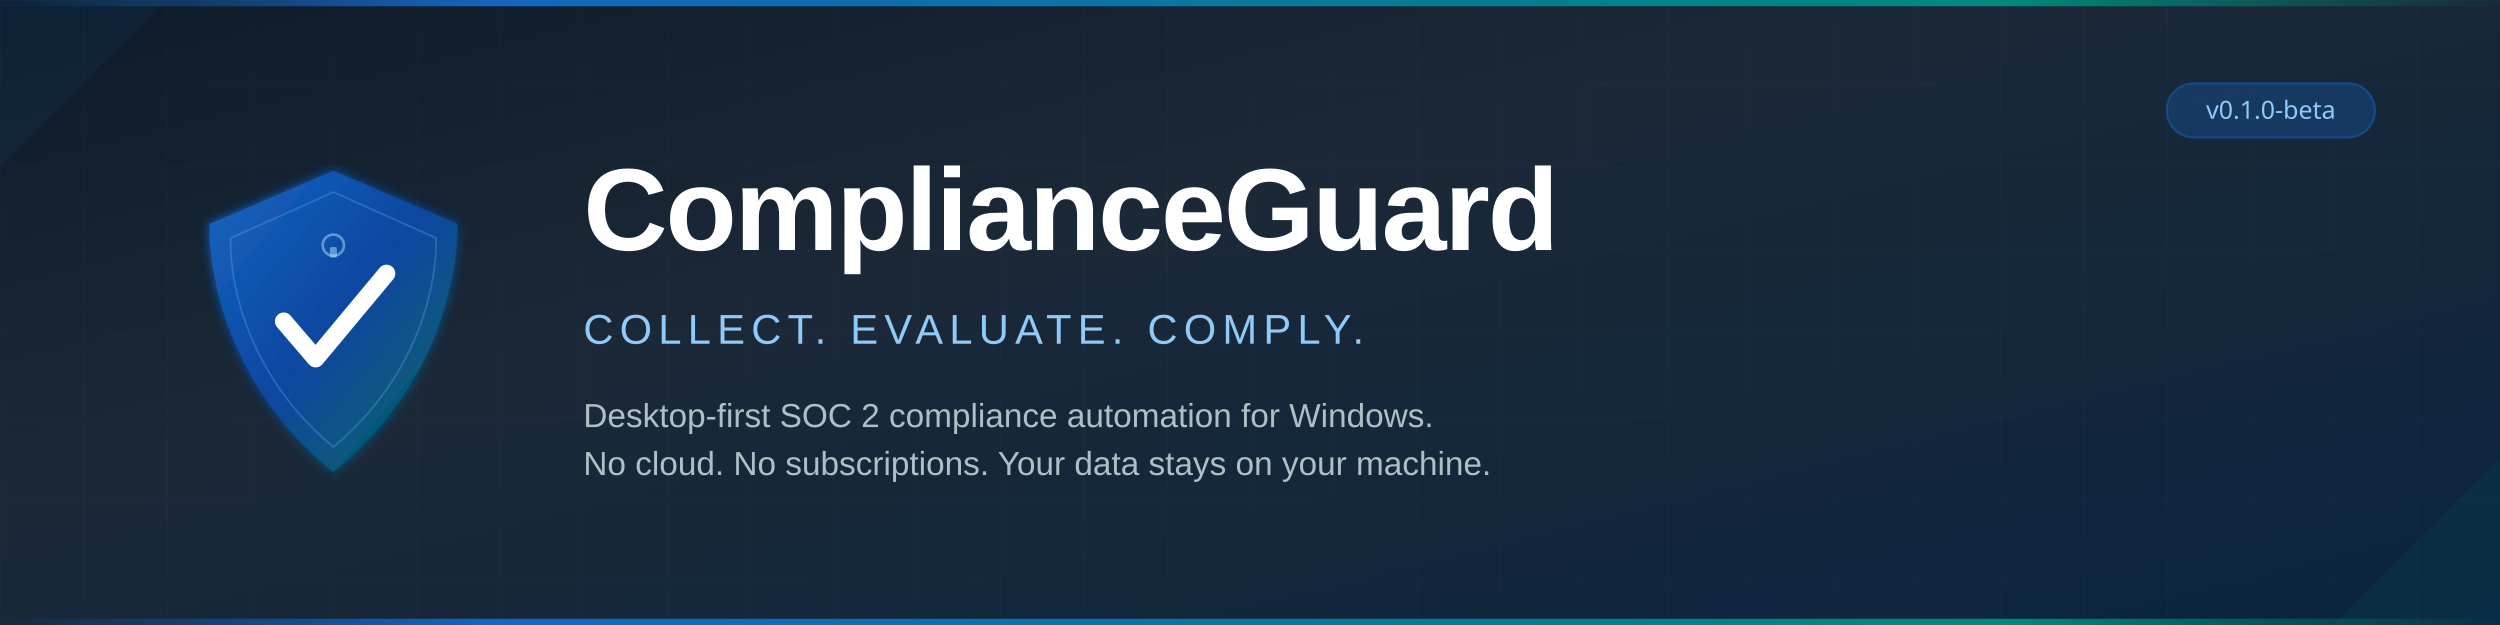
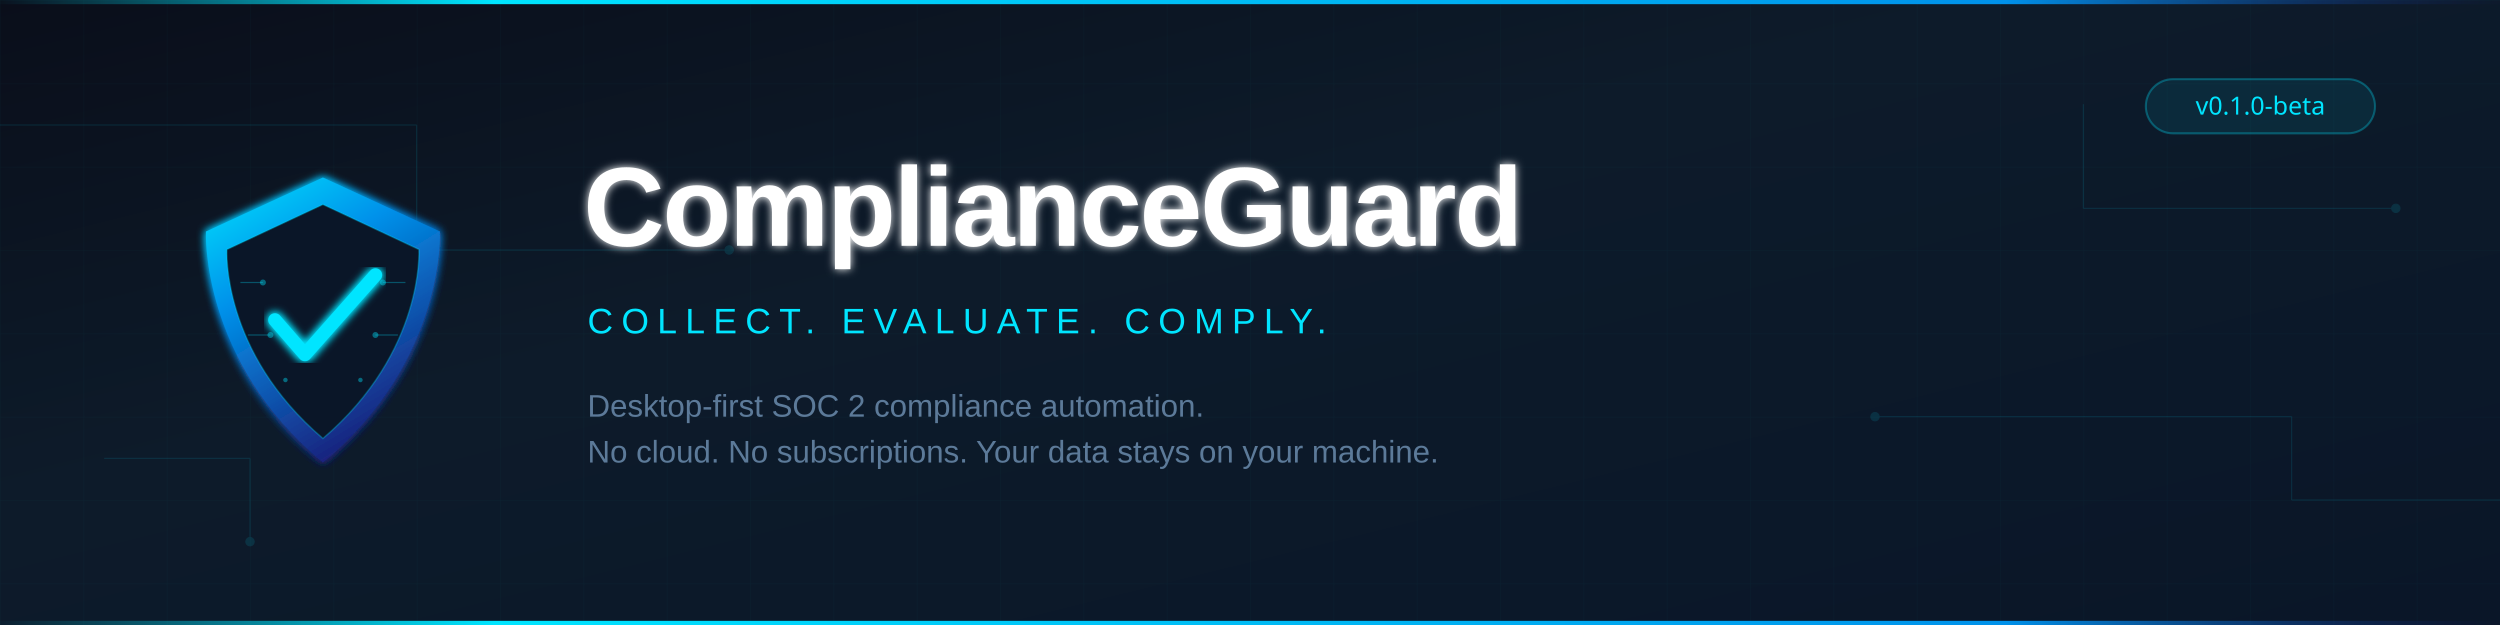
<svg xmlns="http://www.w3.org/2000/svg" viewBox="0 0 1200 300" width="1200" height="300">
  <defs>
-     <linearGradient id="bgGrad" x1="0" y1="0" x2="1" y2="1">
-       <stop offset="0%" stop-color="#0D1B2A" />
-       <stop offset="40%" stop-color="#1B2838" />
-       <stop offset="100%" stop-color="#0A2540" />
+     <linearGradient id="bbg" x1="0" y1="0" x2="1" y2="1">
+       <stop offset="0%" stop-color="#0A0E1A" />
+       <stop offset="40%" stop-color="#0D1B2A" />
+       <stop offset="100%" stop-color="#0A1628" />
    </linearGradient>
-     <linearGradient id="shieldGrad" x1="0" y1="0" x2="1" y2="1">
-       <stop offset="0%" stop-color="#1565C0" />
-       <stop offset="50%" stop-color="#0D47A1" />
-       <stop offset="100%" stop-color="#00695C" />
+     <linearGradient id="bsg" x1="0" y1="0" x2="0.5" y2="1">
+       <stop offset="0%" stop-color="#00E5FF" />
+       <stop offset="40%" stop-color="#0091EA" />
+       <stop offset="100%" stop-color="#1A237E" />
    </linearGradient>
-     <linearGradient id="lineGrad" x1="0" y1="0" x2="1" y2="0">
-       <stop offset="0%" stop-color="#1565C0" stop-opacity="0" />
-       <stop offset="20%" stop-color="#1565C0" />
-       <stop offset="80%" stop-color="#00897B" />
-       <stop offset="100%" stop-color="#00897B" stop-opacity="0" />
+     <linearGradient id="bline" x1="0" y1="0" x2="1" y2="0">
+       <stop offset="0%" stop-color="#00E5FF" stop-opacity="0" />
+       <stop offset="20%" stop-color="#00E5FF" />
+       <stop offset="80%" stop-color="#0091EA" />
+       <stop offset="100%" stop-color="#1A237E" stop-opacity="0" />
    </linearGradient>
-     <pattern id="grid" width="40" height="40" patternUnits="userSpaceOnUse">
-       <path d="M 40 0 L 0 0 0 40" fill="none" stroke="#ffffff" stroke-width="0.3" stroke-opacity="0.05" />
+     <pattern id="bgrid" width="40" height="40" patternUnits="userSpaceOnUse">
+       <path d="M 40 0 L 0 0 0 40" fill="none" stroke="#00E5FF" stroke-width="0.2" stroke-opacity="0.08" />
    </pattern>
-     <filter id="glow">
-       <feGaussianBlur stdDeviation="3" result="coloredBlur" />
+     <filter id="bglow">
+       <feGaussianBlur stdDeviation="3" result="blur" />
      <feMerge>
-         <feMergeNode in="coloredBlur" />
+         <feMergeNode in="blur" />
+         <feMergeNode in="blur" />
+         <feMergeNode in="SourceGraphic" />
+       </feMerge>
+     </filter>
+     <filter id="txtglow">
+       <feGaussianBlur stdDeviation="2" result="blur" />
+       <feMerge>
+         <feMergeNode in="blur" />
        <feMergeNode in="SourceGraphic" />
      </feMerge>
    </filter>
  </defs>
-   <rect width="1200" height="300" fill="url(#bgGrad)" />
-   <rect width="1200" height="300" fill="url(#grid)" />
-   <path d="M0 0 L80 0 L0 80 Z" fill="#1565C0" fill-opacity="0.08" />
-   <path d="M1200 300 L1120 300 L1200 220 Z" fill="#00897B" fill-opacity="0.08" />
-   <rect x="0" y="0" width="1200" height="3" fill="url(#lineGrad)" />
-   <g transform="translate(160, 150) scale(0.85)">
-     <path d="M0 -80 L70 -50 C70 -50 74 30 0 90 C-74 30 -70 -50 -70 -50 Z" fill="url(#shieldGrad)" filter="url(#glow)" />
-     <path d="M0 -68 L58 -42 C58 -42 62 24 0 76 C-62 24 -58 -42 -58 -42 Z" fill="none" stroke="#64B5F6" stroke-width="1" stroke-opacity="0.3" />
-     <path d="M-28 5 L-10 26 L30 -22" fill="none" stroke="#FFFFFF" stroke-width="10" stroke-linecap="round" stroke-linejoin="round" />
-     <circle cx="0" cy="-38" r="6" fill="none" stroke="#B3E5FC" stroke-width="1.5" stroke-opacity="0.5" />
-     <rect x="-2" y="-37" width="4" height="6" rx="1" fill="#B3E5FC" fill-opacity="0.5" />
+   <rect width="1200" height="300" fill="url(#bbg)" />
+   <rect width="1200" height="300" fill="url(#bgrid)" />
+   <g stroke="#00E5FF" stroke-width="0.5" opacity="0.12">
+     <line x1="0" y1="60" x2="200" y2="60" />
+     <line x1="200" y1="60" x2="200" y2="120" />
+     <line x1="200" y1="120" x2="350" y2="120" />
+     <circle cx="350" cy="120" r="2" fill="#00E5FF" />
+     <line x1="900" y1="200" x2="1100" y2="200" />
+     <line x1="1100" y1="200" x2="1100" y2="240" />
+     <line x1="1100" y1="240" x2="1200" y2="240" />
+     <circle cx="900" cy="200" r="2" fill="#00E5FF" />
+     <line x1="50" y1="220" x2="120" y2="220" />
+     <line x1="120" y1="220" x2="120" y2="260" />
+     <circle cx="120" cy="260" r="2" fill="#00E5FF" />
+     <line x1="1000" y1="50" x2="1000" y2="100" />
+     <line x1="1000" y1="100" x2="1150" y2="100" />
+     <circle cx="1150" cy="100" r="2" fill="#00E5FF" />
  </g>
-   <text x="280" y="120" font-family="'Segoe UI', 'Helvetica Neue', Arial, sans-serif" font-size="56" font-weight="700" fill="#FFFFFF" letter-spacing="-1">
+   <rect x="0" y="0" width="1200" height="2" fill="url(#bline)" />
+   <g transform="translate(155, 150) scale(0.72)">
+     <path d="M0 -90 L78 -54 C78 -54 82 32 0 100 C-82 32 -78 -54 -78 -54 Z" fill="url(#bsg)" filter="url(#bglow)" />
+     <path d="M0 -72 L64 -42 C64 -42 68 26 0 84 C-68 26 -64 -42 -64 -42 Z" fill="#0A1628" />
+     <g fill="#00E5FF" opacity="0.4">
+       <circle cx="-40" cy="-20" r="2" />
+       <circle cx="40" cy="-20" r="2" />
+       <circle cx="-35" cy="15" r="2" />
+       <circle cx="35" cy="15" r="2" />
+       <circle cx="-25" cy="45" r="1.5" />
+       <circle cx="25" cy="45" r="1.5" />
+     </g>
+     <g stroke="#00E5FF" stroke-width="0.8" opacity="0.3">
+       <line x1="-55" y1="-20" x2="-40" y2="-20" />
+       <line x1="55" y1="-20" x2="40" y2="-20" />
+       <line x1="-50" y1="15" x2="-35" y2="15" />
+       <line x1="50" y1="15" x2="35" y2="15" />
+     </g>
+     <path d="M-32 5 L-12 28 L35 -25" fill="none" stroke="#00E5FF" stroke-width="9" stroke-linecap="round" stroke-linejoin="round" filter="url(#bglow)" />
+     <path d="M0 -72 L64 -42 C64 -42 68 26 0 84 C-68 26 -64 -42 -64 -42 Z" fill="none" stroke="#00E5FF" stroke-width="1" stroke-opacity="0.3" />
+   </g>
+   <text x="280" y="118" font-family="'Segoe UI', 'Helvetica Neue', Arial, sans-serif" font-size="54" font-weight="700" fill="#FFFFFF" letter-spacing="-1" filter="url(#txtglow)">
    ComplianceGuard
  </text>
-   <text x="280" y="165" font-family="'Segoe UI', 'Helvetica Neue', Arial, sans-serif" font-size="20" fill="#90CAF9" font-weight="400" letter-spacing="3">
+   <text x="282" y="160" font-family="'Segoe UI', 'Helvetica Neue', Arial, sans-serif" font-size="17" fill="#00E5FF" font-weight="500" letter-spacing="4">
    COLLECT. EVALUATE. COMPLY.
  </text>
-   <text x="280" y="205" font-family="'Segoe UI', 'Helvetica Neue', Arial, sans-serif" font-size="16" fill="#B0BEC5" font-weight="300">
-     Desktop-first SOC 2 compliance automation for Windows.
+   <text x="282" y="200" font-family="'Segoe UI', 'Helvetica Neue', Arial, sans-serif" font-size="15" fill="#5C7A99" font-weight="300">
+     Desktop-first SOC 2 compliance automation.
  </text>
-   <text x="280" y="228" font-family="'Segoe UI', 'Helvetica Neue', Arial, sans-serif" font-size="16" fill="#B0BEC5" font-weight="300">
+   <text x="282" y="222" font-family="'Segoe UI', 'Helvetica Neue', Arial, sans-serif" font-size="15" fill="#5C7A99" font-weight="300">
    No cloud. No subscriptions. Your data stays on your machine.
  </text>
-   <rect x="0" y="297" width="1200" height="3" fill="url(#lineGrad)" />
-   <g transform="translate(1040, 40)">
-     <rect x="0" y="0" width="100" height="26" rx="13" fill="#1565C0" fill-opacity="0.3" />
-     <rect x="0" y="0" width="100" height="26" rx="13" fill="none" stroke="#1565C0" stroke-width="1" stroke-opacity="0.5" />
-     <text x="50" y="17" font-family="'Segoe UI', monospace" font-size="12" fill="#90CAF9" text-anchor="middle" font-weight="500">v0.1.0-beta</text>
+   <rect x="0" y="298" width="1200" height="2" fill="url(#bline)" />
+   <g transform="translate(1030, 38)">
+     <rect x="0" y="0" width="110" height="26" rx="13" fill="rgba(0,229,255,0.08)" />
+     <rect x="0" y="0" width="110" height="26" rx="13" fill="none" stroke="#00E5FF" stroke-width="1" stroke-opacity="0.3" />
+     <text x="55" y="17" font-family="'Segoe UI', monospace" font-size="12" fill="#00E5FF" text-anchor="middle" font-weight="500">v0.1.0-beta</text>
  </g>
</svg>
